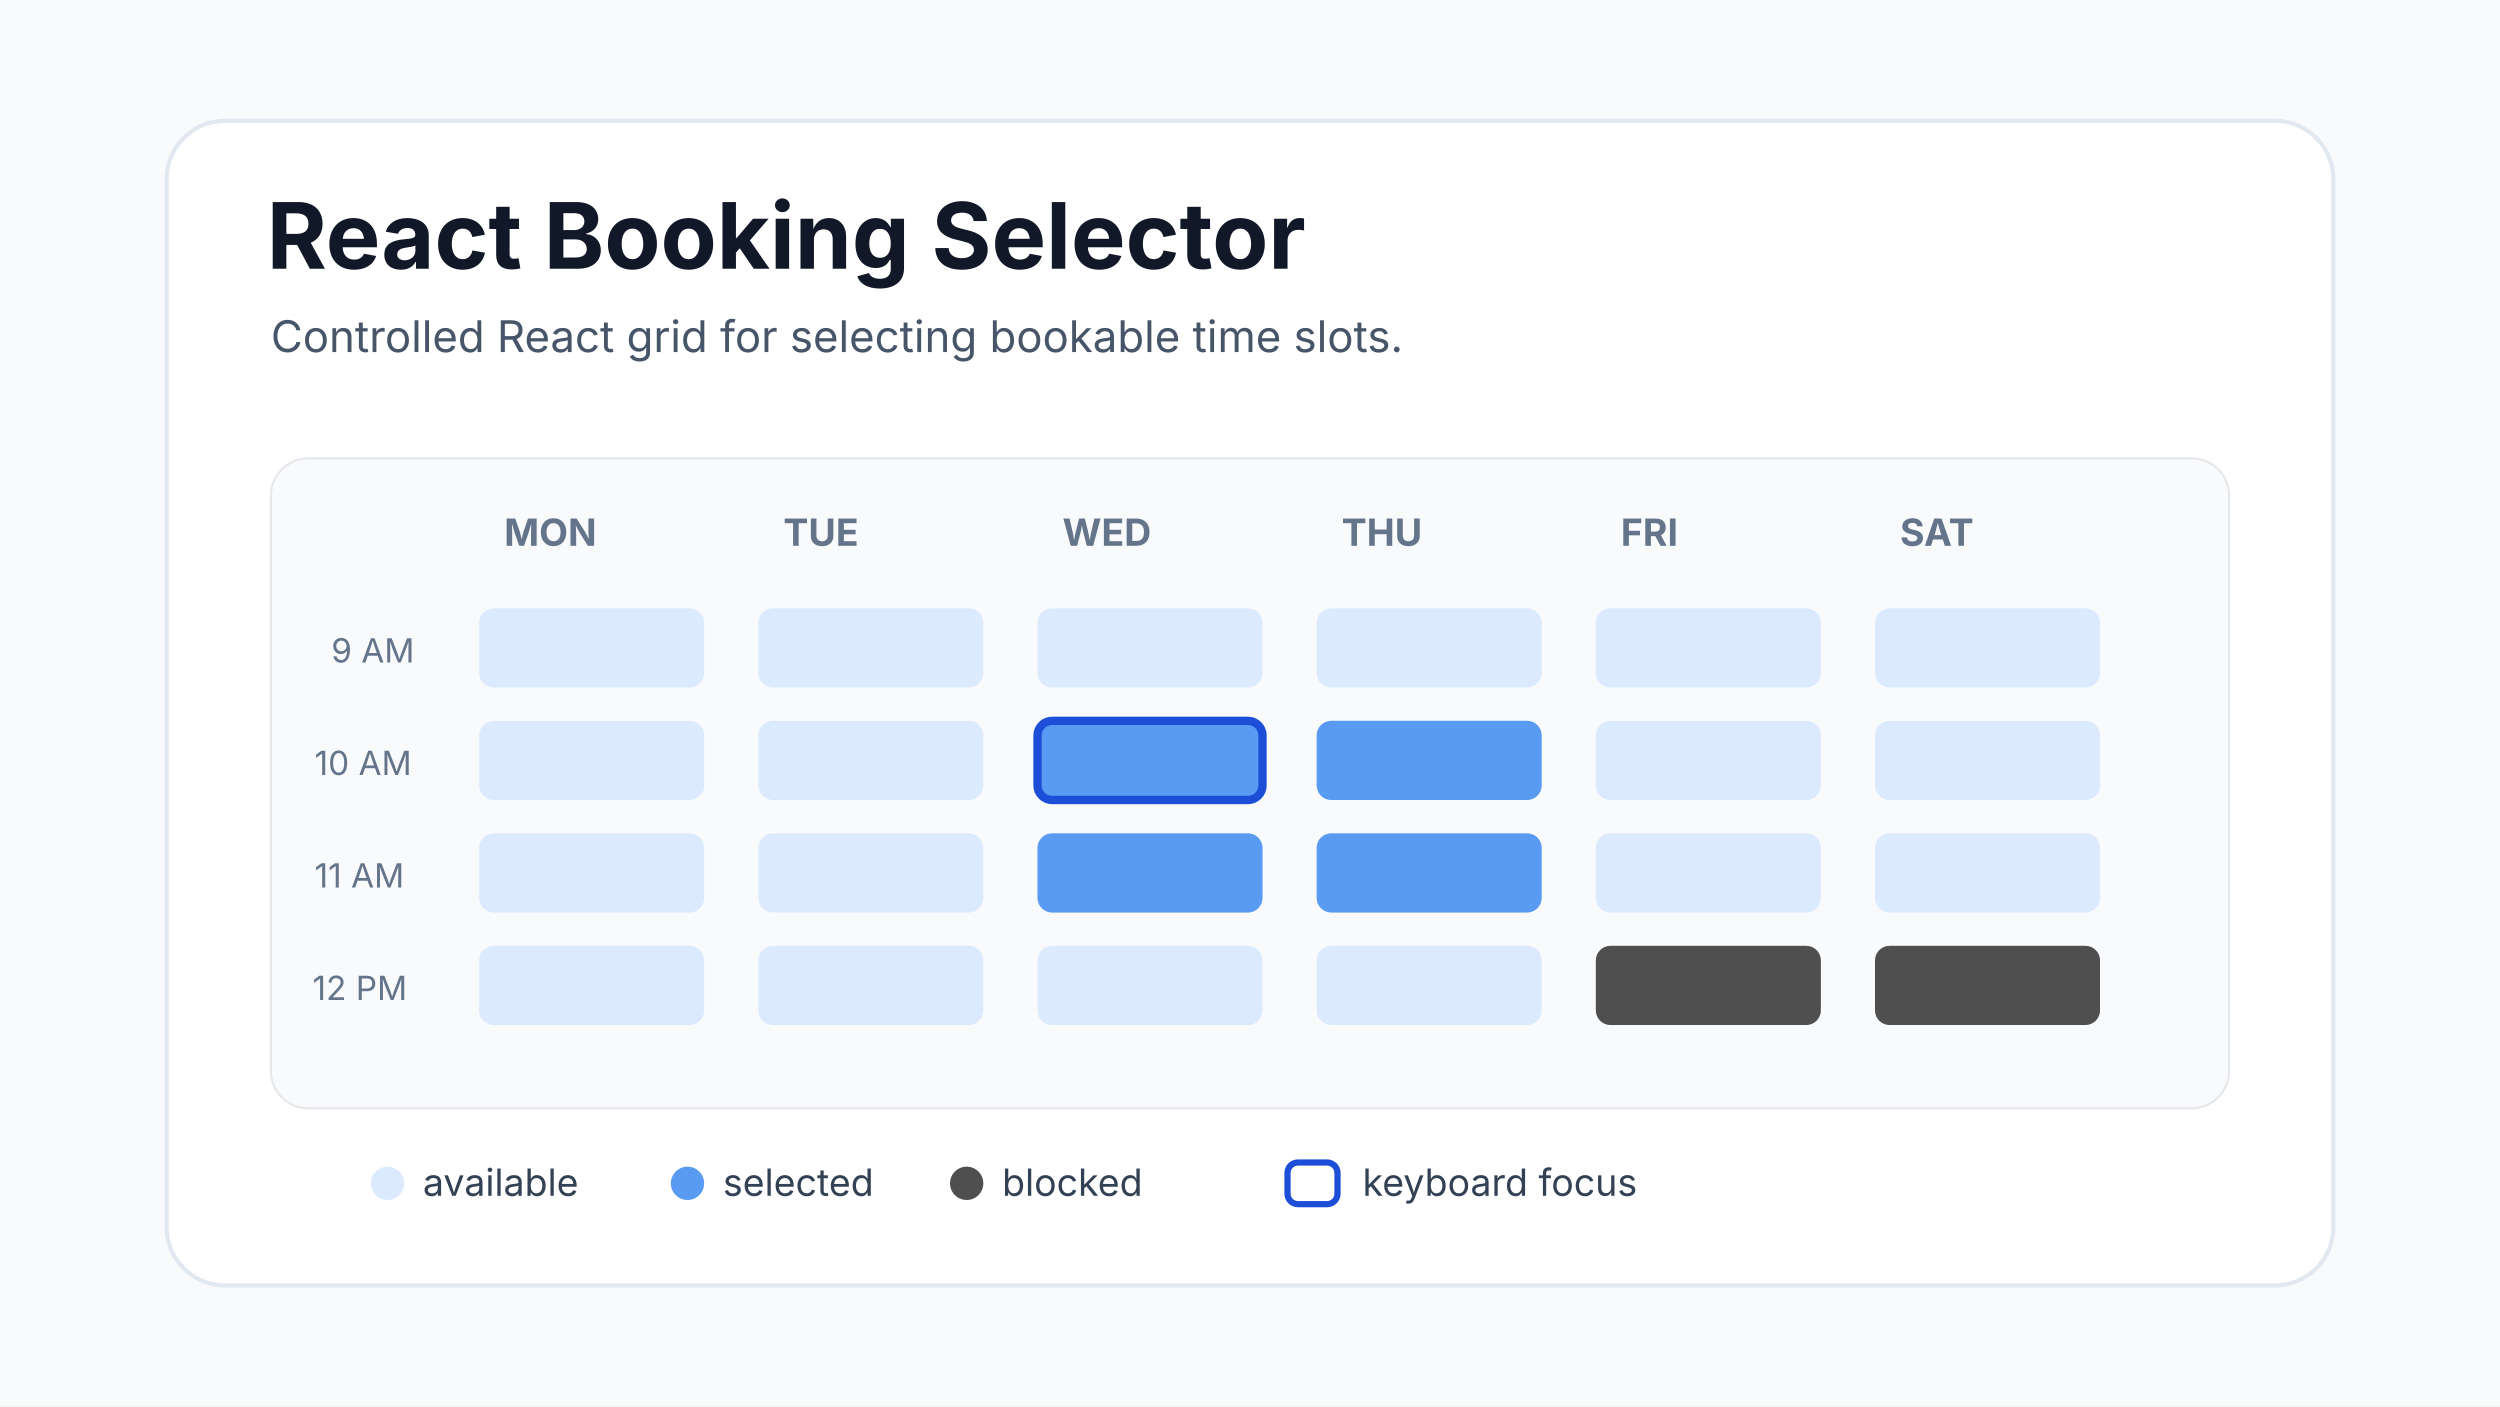
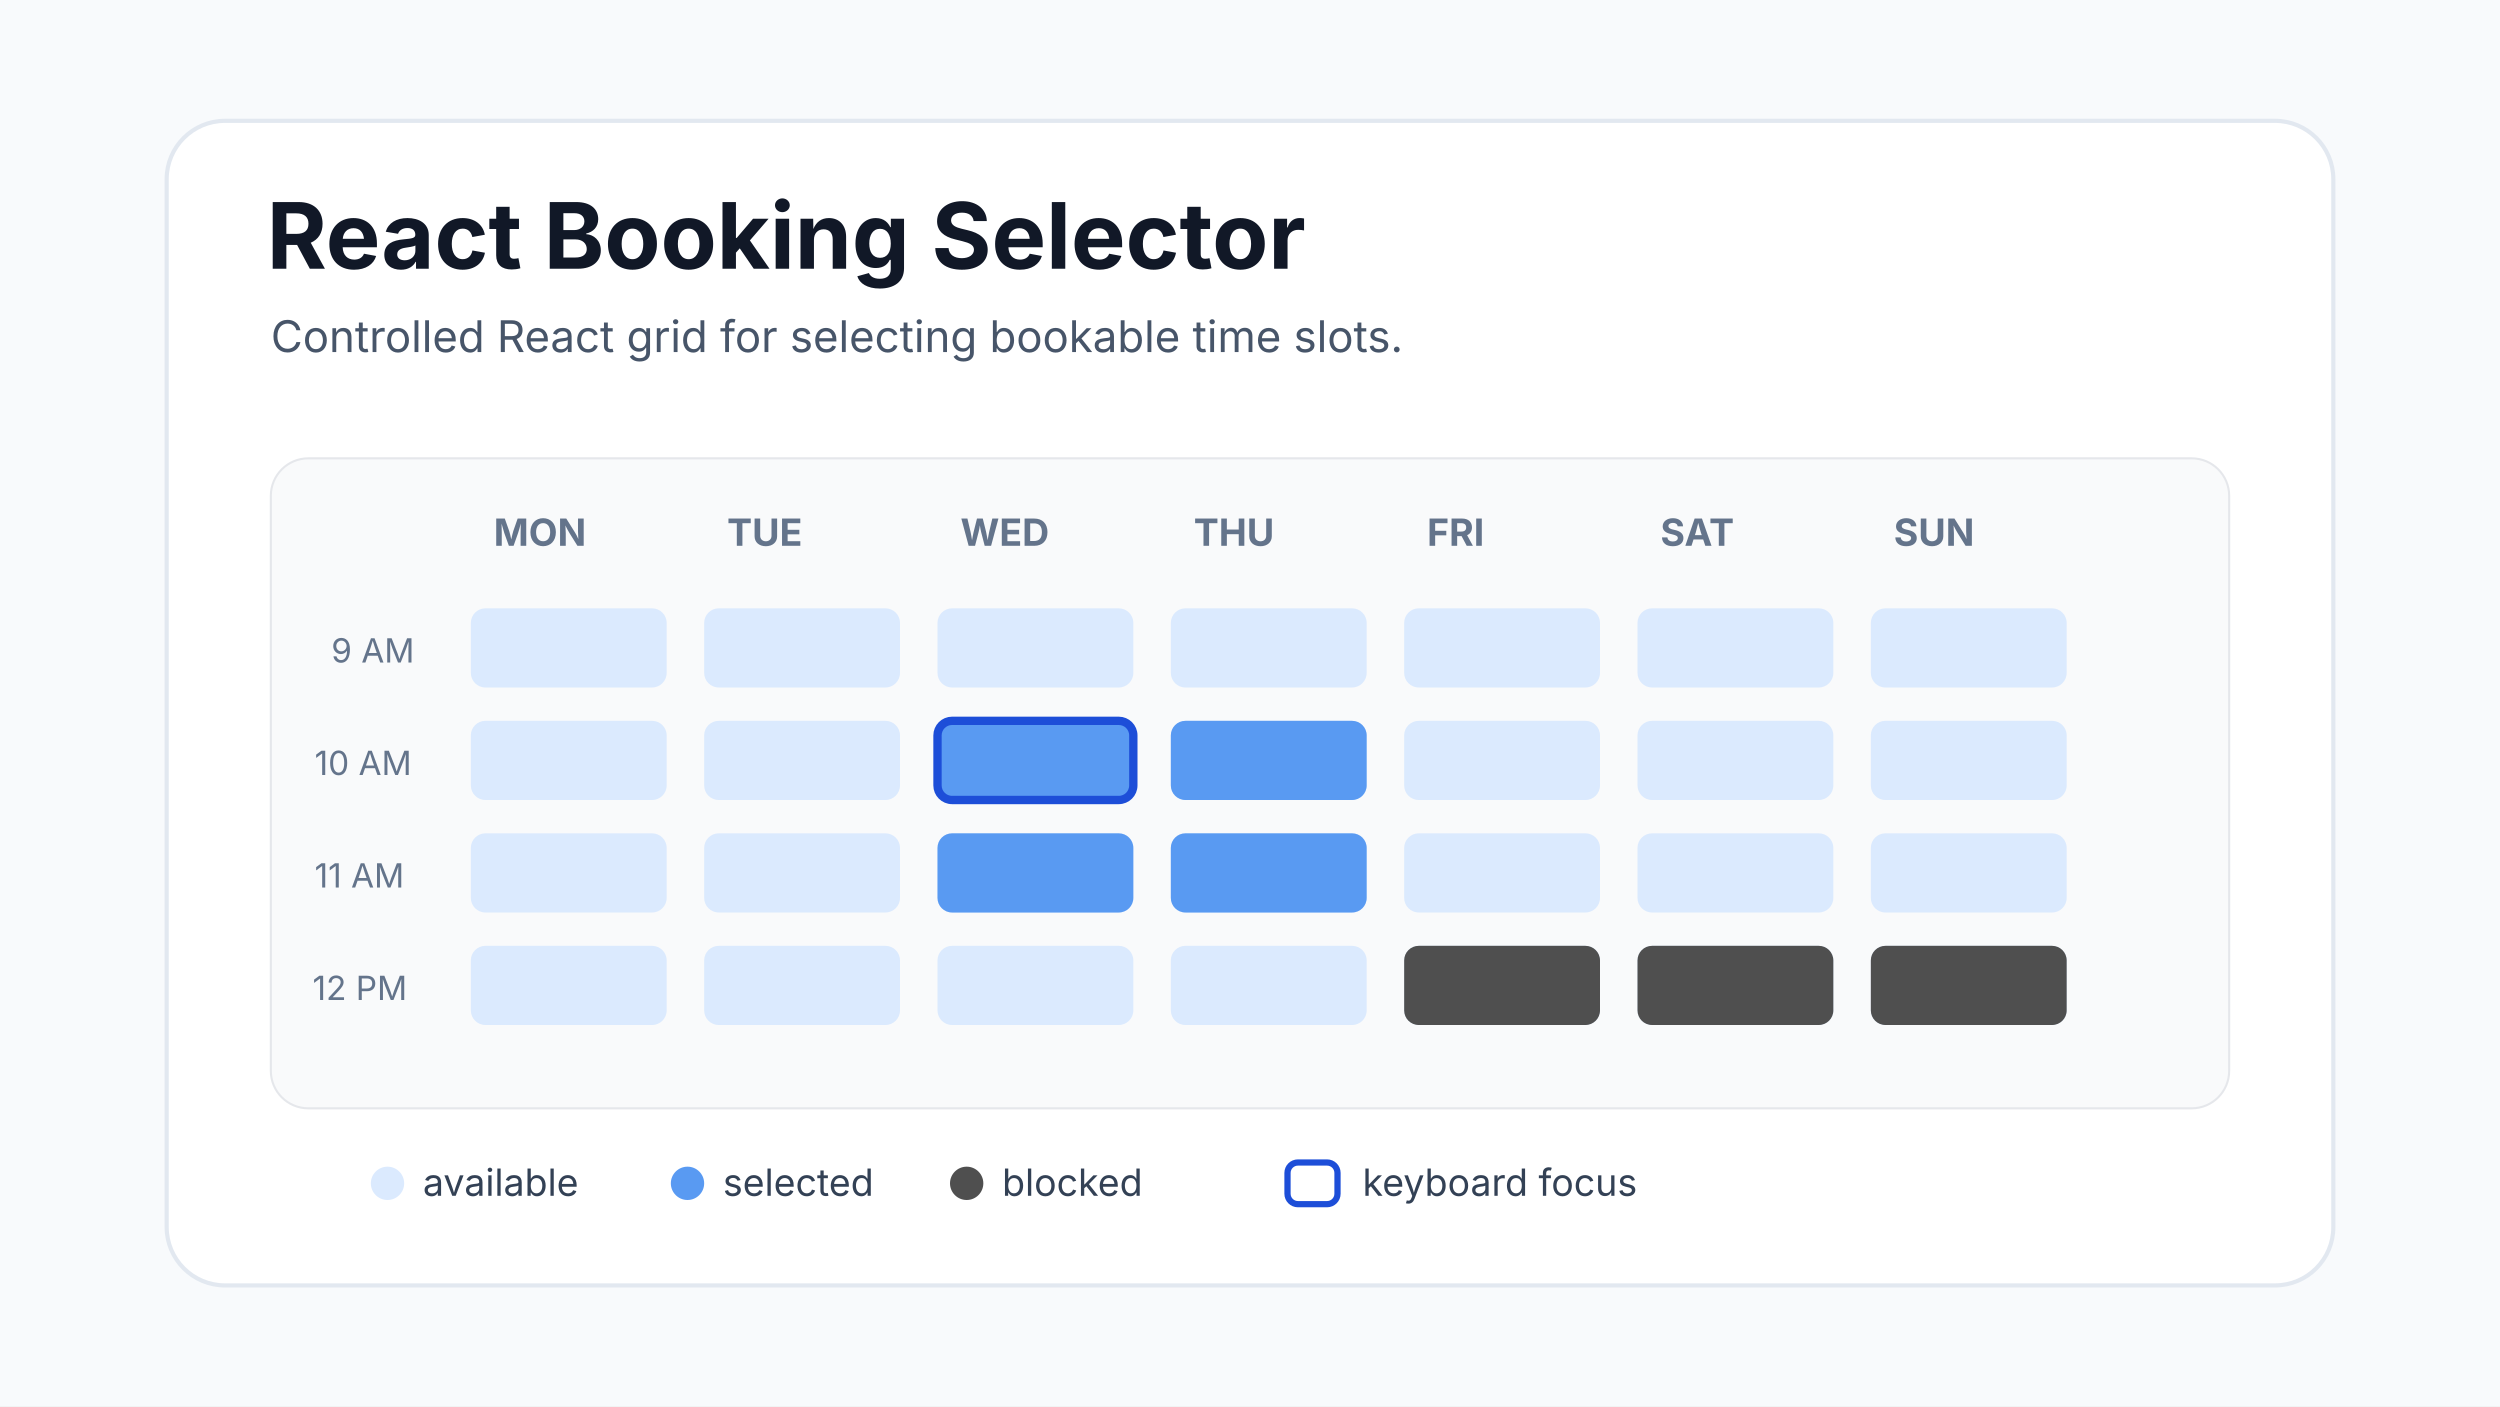
<svg xmlns="http://www.w3.org/2000/svg" width="1200" height="675" viewBox="0 0 1200 675" role="img" aria-labelledby="title desc">
  <rect width="1200" height="675" fill="#f8fafc" />
  <rect x="80" y="58" width="1040" height="559" rx="28" fill="#ffffff" stroke="#e2e8f0" stroke-width="2" />
  <text x="128" y="129" fill="#111827" font-family="Inter, Arial, sans-serif" font-size="44" font-weight="700">React Booking Selector</text>
  <text x="130" y="169" fill="#475569" font-family="Inter, Arial, sans-serif" font-size="21">Controlled React grid for selecting bookable time slots.</text>
  <rect x="130" y="220" width="940" height="312" rx="18" fill="#f9fafb" stroke="#e5e7eb" />
-   <text x="242" y="262" fill="#64748b" font-family="Inter, Arial, sans-serif" font-size="18" font-weight="700">MON</text>
-   <text x="376" y="262" fill="#64748b" font-family="Inter, Arial, sans-serif" font-size="18" font-weight="700">TUE</text>
-   <text x="510" y="262" fill="#64748b" font-family="Inter, Arial, sans-serif" font-size="18" font-weight="700">WED</text>
-   <text x="644" y="262" fill="#64748b" font-family="Inter, Arial, sans-serif" font-size="18" font-weight="700">THU</text>
-   <text x="778" y="262" fill="#64748b" font-family="Inter, Arial, sans-serif" font-size="18" font-weight="700">FRI</text>
-   <text x="912" y="262" fill="#64748b" font-family="Inter, Arial, sans-serif" font-size="18" font-weight="700">SAT</text>
+   <text x="237" y="262" fill="#64748b" font-family="Inter, Arial, sans-serif" font-size="18" font-weight="700">MON</text>
+   <text x="349" y="262" fill="#64748b" font-family="Inter, Arial, sans-serif" font-size="18" font-weight="700">TUE</text>
+   <text x="461" y="262" fill="#64748b" font-family="Inter, Arial, sans-serif" font-size="18" font-weight="700">WED</text>
+   <text x="573" y="262" fill="#64748b" font-family="Inter, Arial, sans-serif" font-size="18" font-weight="700">THU</text>
+   <text x="685" y="262" fill="#64748b" font-family="Inter, Arial, sans-serif" font-size="18" font-weight="700">FRI</text>
+   <text x="797" y="262" fill="#64748b" font-family="Inter, Arial, sans-serif" font-size="18" font-weight="700">SAT</text>
+   <text x="909" y="262" fill="#64748b" font-family="Inter, Arial, sans-serif" font-size="18" font-weight="700">SUN</text>
  <text x="159" y="318" fill="#64748b" font-family="Inter, Arial, sans-serif" font-size="16">9 AM</text>
  <text x="151" y="372" fill="#64748b" font-family="Inter, Arial, sans-serif" font-size="16">10 AM</text>
  <text x="151" y="426" fill="#64748b" font-family="Inter, Arial, sans-serif" font-size="16">11 AM</text>
  <text x="150" y="480" fill="#64748b" font-family="Inter, Arial, sans-serif" font-size="16">12 PM</text>
  <g fill="#dbeafe">
-     <rect x="230" y="292" width="108" height="38" rx="7" />
-     <rect x="364" y="292" width="108" height="38" rx="7" />
-     <rect x="498" y="292" width="108" height="38" rx="7" />
-     <rect x="632" y="292" width="108" height="38" rx="7" />
-     <rect x="766" y="292" width="108" height="38" rx="7" />
-     <rect x="900" y="292" width="108" height="38" rx="7" />
-     <rect x="230" y="346" width="108" height="38" rx="7" />
-     <rect x="364" y="346" width="108" height="38" rx="7" />
-     <rect x="498" y="346" width="108" height="38" rx="7" />
-     <rect x="632" y="346" width="108" height="38" rx="7" />
-     <rect x="766" y="346" width="108" height="38" rx="7" />
-     <rect x="900" y="346" width="108" height="38" rx="7" />
-     <rect x="230" y="400" width="108" height="38" rx="7" />
-     <rect x="364" y="400" width="108" height="38" rx="7" />
-     <rect x="498" y="400" width="108" height="38" rx="7" />
-     <rect x="632" y="400" width="108" height="38" rx="7" />
-     <rect x="766" y="400" width="108" height="38" rx="7" />
-     <rect x="900" y="400" width="108" height="38" rx="7" />
-     <rect x="230" y="454" width="108" height="38" rx="7" />
-     <rect x="364" y="454" width="108" height="38" rx="7" />
-     <rect x="498" y="454" width="108" height="38" rx="7" />
-     <rect x="632" y="454" width="108" height="38" rx="7" />
-     <rect x="766" y="454" width="108" height="38" rx="7" />
-     <rect x="900" y="454" width="108" height="38" rx="7" />
+     <rect x="226" y="292" width="94" height="38" rx="7" />
+     <rect x="338" y="292" width="94" height="38" rx="7" />
+     <rect x="450" y="292" width="94" height="38" rx="7" />
+     <rect x="562" y="292" width="94" height="38" rx="7" />
+     <rect x="674" y="292" width="94" height="38" rx="7" />
+     <rect x="786" y="292" width="94" height="38" rx="7" />
+     <rect x="898" y="292" width="94" height="38" rx="7" />
+     <rect x="226" y="346" width="94" height="38" rx="7" />
+     <rect x="338" y="346" width="94" height="38" rx="7" />
+     <rect x="450" y="346" width="94" height="38" rx="7" />
+     <rect x="562" y="346" width="94" height="38" rx="7" />
+     <rect x="674" y="346" width="94" height="38" rx="7" />
+     <rect x="786" y="346" width="94" height="38" rx="7" />
+     <rect x="898" y="346" width="94" height="38" rx="7" />
+     <rect x="226" y="400" width="94" height="38" rx="7" />
+     <rect x="338" y="400" width="94" height="38" rx="7" />
+     <rect x="450" y="400" width="94" height="38" rx="7" />
+     <rect x="562" y="400" width="94" height="38" rx="7" />
+     <rect x="674" y="400" width="94" height="38" rx="7" />
+     <rect x="786" y="400" width="94" height="38" rx="7" />
+     <rect x="898" y="400" width="94" height="38" rx="7" />
+     <rect x="226" y="454" width="94" height="38" rx="7" />
+     <rect x="338" y="454" width="94" height="38" rx="7" />
+     <rect x="450" y="454" width="94" height="38" rx="7" />
+     <rect x="562" y="454" width="94" height="38" rx="7" />
+     <rect x="674" y="454" width="94" height="38" rx="7" />
+     <rect x="786" y="454" width="94" height="38" rx="7" />
+     <rect x="898" y="454" width="94" height="38" rx="7" />
  </g>
  <g fill="#599af2">
-     <rect x="498" y="346" width="108" height="38" rx="7" />
-     <rect x="632" y="346" width="108" height="38" rx="7" />
-     <rect x="498" y="400" width="108" height="38" rx="7" />
-     <rect x="632" y="400" width="108" height="38" rx="7" />
+     <rect x="450" y="346" width="94" height="38" rx="7" />
+     <rect x="562" y="346" width="94" height="38" rx="7" />
+     <rect x="450" y="400" width="94" height="38" rx="7" />
+     <rect x="562" y="400" width="94" height="38" rx="7" />
  </g>
  <g fill="#4f4f4f">
-     <rect x="766" y="454" width="108" height="38" rx="7" />
-     <rect x="900" y="454" width="108" height="38" rx="7" />
+     <rect x="674" y="454" width="94" height="38" rx="7" />
+     <rect x="786" y="454" width="94" height="38" rx="7" />
+     <rect x="898" y="454" width="94" height="38" rx="7" />
  </g>
-   <rect x="498" y="346" width="108" height="38" rx="7" fill="none" stroke="#1d4ed8" stroke-width="4" />
+   <rect x="450" y="346" width="94" height="38" rx="7" fill="none" stroke="#1d4ed8" stroke-width="4" />
  <g font-family="Inter, Arial, sans-serif" font-size="18" fill="#334155">
    <circle cx="186" cy="568" r="8" fill="#dbeafe" />
    <text x="203" y="574">available</text>
    <circle cx="330" cy="568" r="8" fill="#599af2" />
    <text x="347" y="574">selected</text>
    <circle cx="464" cy="568" r="8" fill="#4f4f4f" />
    <text x="481" y="574">blocked</text>
    <rect x="618" y="558" width="24" height="20" rx="5" fill="none" stroke="#1d4ed8" stroke-width="3" />
    <text x="654" y="574">keyboard focus</text>
  </g>
</svg>
